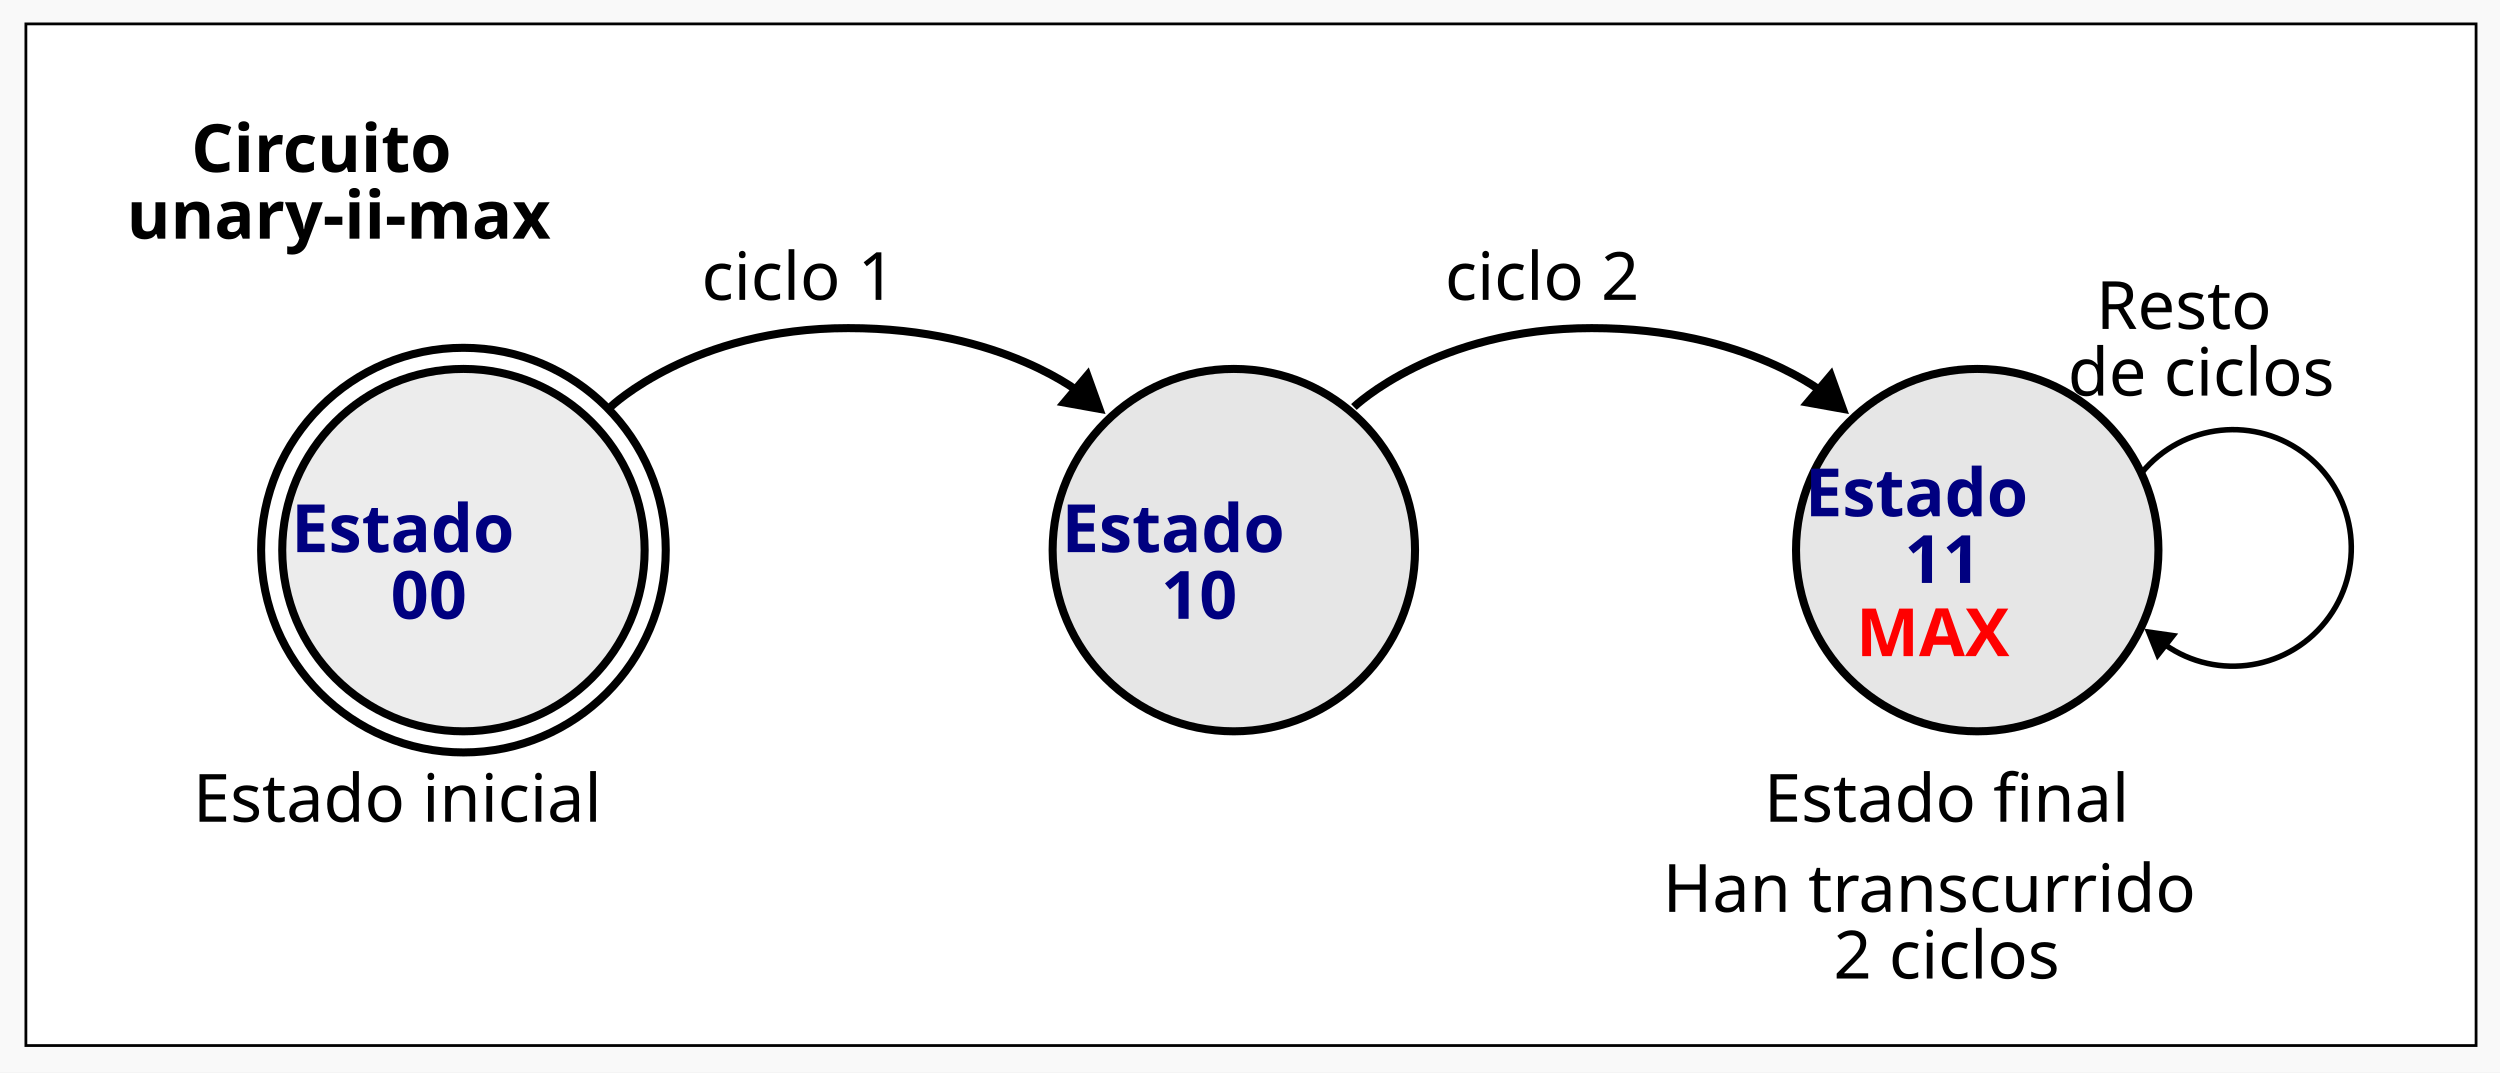
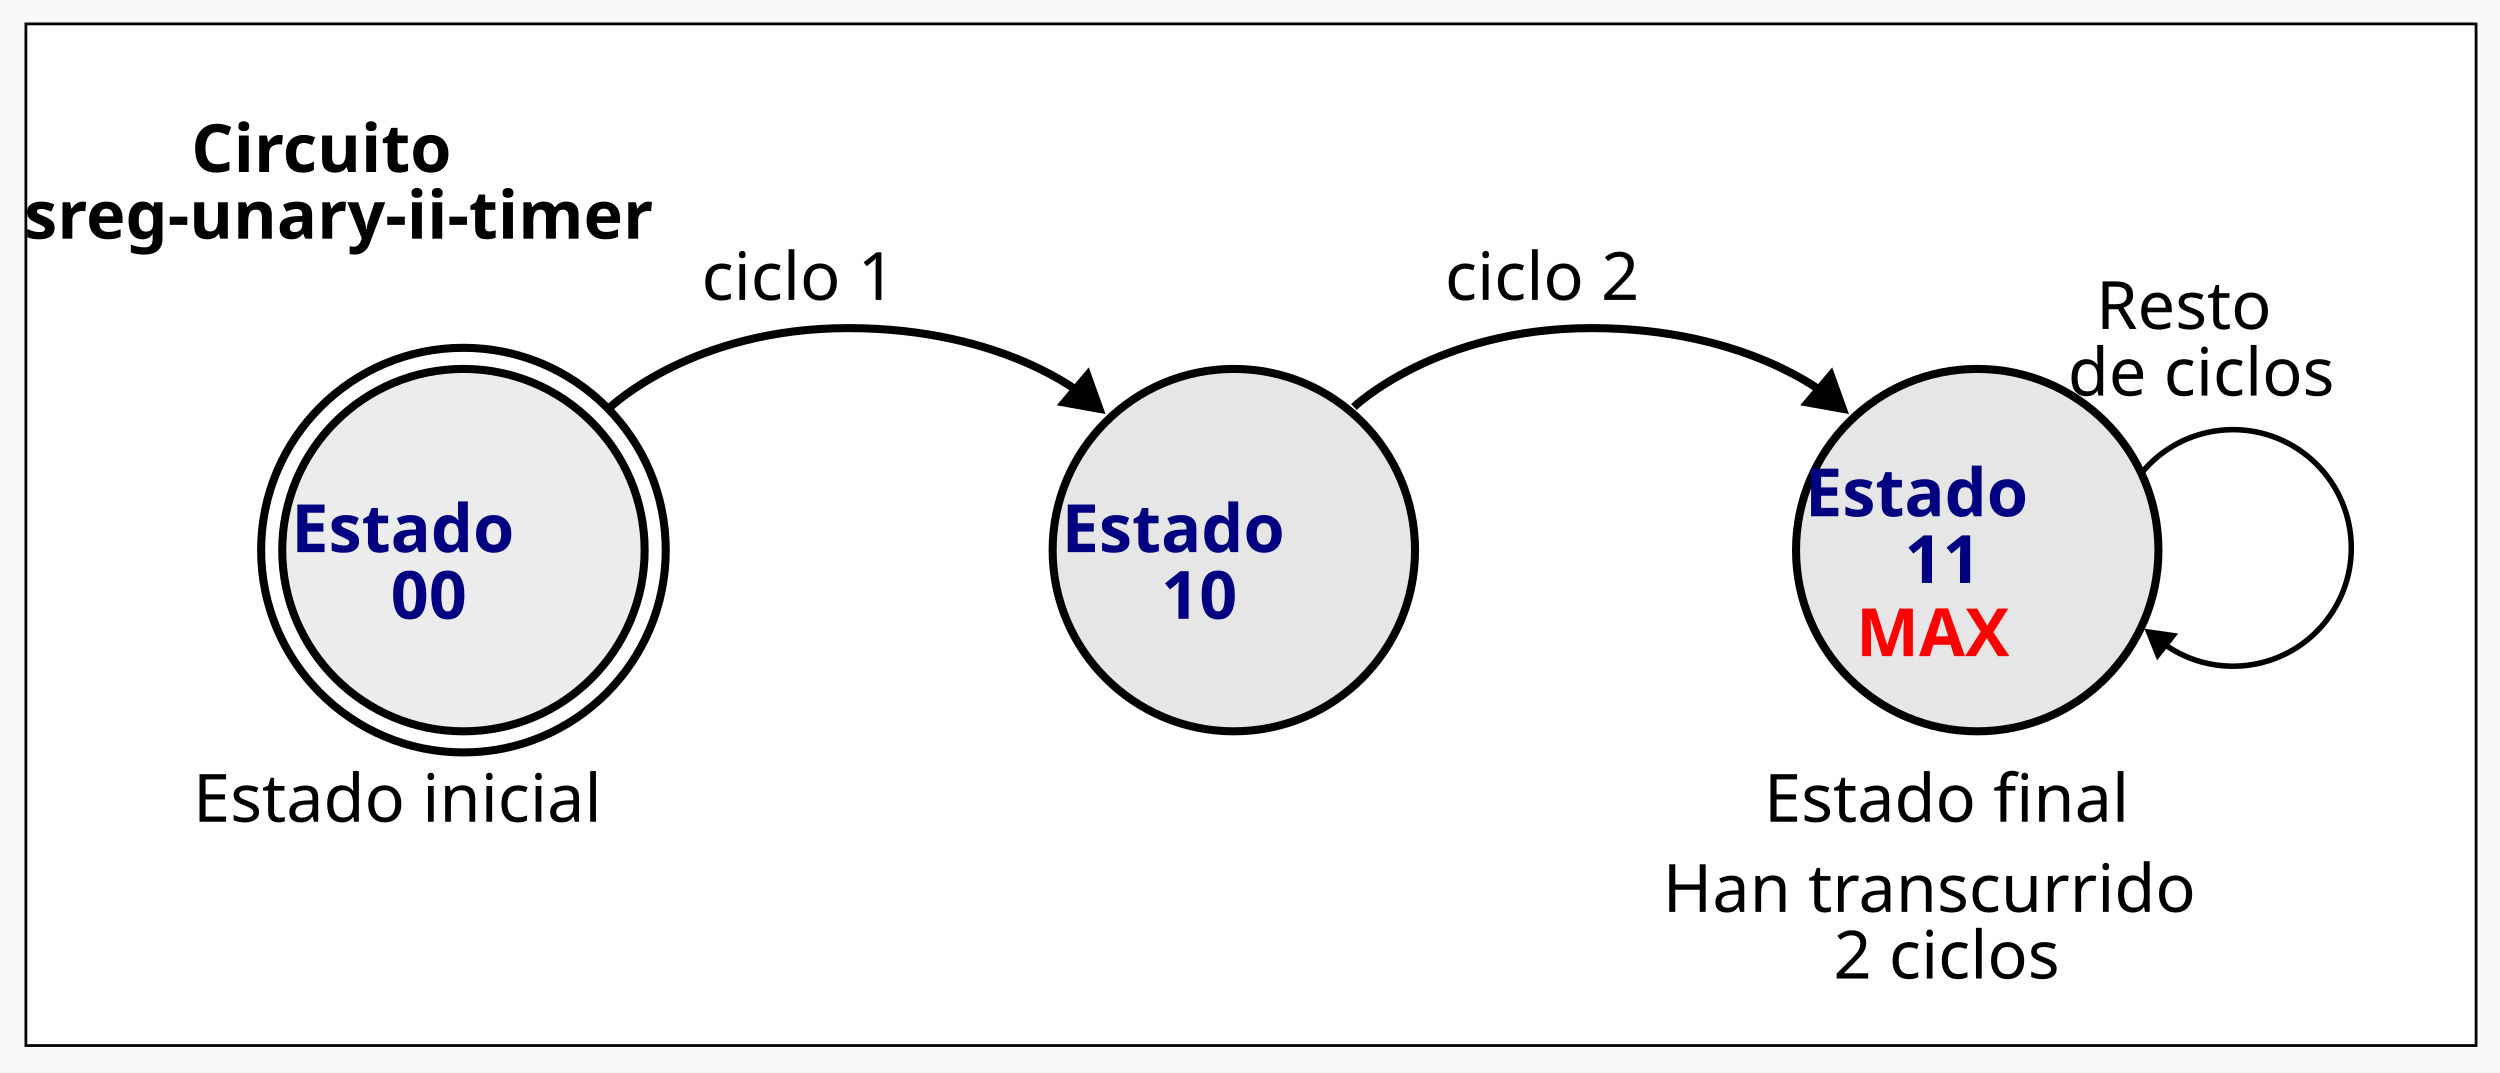
<svg xmlns="http://www.w3.org/2000/svg" width="238.122mm" height="102.152mm" viewBox="0 0 238.122 102.152" version="1.1" id="svg1">
  <defs id="defs1">
    <marker style="overflow:visible" id="marker17" refX="0" refY="0" orient="auto-start-reverse" markerWidth="1" markerHeight="1" viewBox="0 0 1 1" preserveAspectRatio="xMidYMid">
      <path transform="scale(0.5)" style="fill:context-stroke;fill-rule:evenodd;stroke:context-stroke;stroke-width:1pt" d="M 5.77,0 -2.88,5 V -5 Z" id="path17" />
    </marker>
    <marker style="overflow:visible" id="Triangle" refX="0" refY="0" orient="auto-start-reverse" markerWidth="1" markerHeight="1" viewBox="0 0 1 1" preserveAspectRatio="xMidYMid">
      <path transform="scale(0.5)" style="fill:context-stroke;fill-rule:evenodd;stroke:context-stroke;stroke-width:1pt" d="M 5.77,0 -2.88,5 V -5 Z" id="path135" />
    </marker>
  </defs>
  <g id="layer1" transform="translate(0.3319665,-3.982758)">
    <rect style="fill:#f9f9f9;stroke:none;stroke-width:0.265;stroke-dasharray:none" id="rect12" width="238.122" height="102.152" x="-0.332" y="3.983" />
    <rect style="fill:#ffffff;stroke:#000000;stroke-width:0.265;stroke-dasharray:none" id="rect11" width="233.377" height="97.311" x="2.134" y="6.259" />
  </g>
  <g id="layer3" transform="translate(0.3319665,-3.982758)">
    <circle style="fill:#e6e6e6;stroke:#000000;stroke-width:0.768" id="circle4" cx="117.189" cy="56.381" r="17.259" />
    <circle style="fill:#ececec;stroke:#000000;stroke-width:0.768" id="path3" cx="43.81" cy="56.381" r="17.259" />
    <text xml:space="preserve" style="font-weight:bold;font-size:6.35px;line-height:1;font-family:Ubuntu;-inkscape-font-specification:'Ubuntu Bold';text-align:center;writing-mode:lr-tb;direction:ltr;text-anchor:middle;fill:#000080;stroke:none;stroke-width:0.768" x="44.641" y="56.571" id="text1">
      <tspan id="tspan1" style="text-align:center;text-anchor:middle;fill:#000080;stroke:none;stroke-width:0.768" x="44.641" y="56.571">Estado </tspan>
      <tspan style="text-align:center;text-anchor:middle;fill:#000080;stroke:none;stroke-width:0.768" x="44.641" y="62.921" id="tspan2">00</tspan>
    </text>
    <text xml:space="preserve" style="font-weight:bold;font-size:6.35px;line-height:1;font-family:Ubuntu;-inkscape-font-specification:'Ubuntu Bold';text-align:center;writing-mode:lr-tb;direction:ltr;text-anchor:middle;fill:#000080;stroke:none;stroke-width:0.768" x="118.019" y="56.571" id="text4">
      <tspan id="tspan3" style="text-align:center;text-anchor:middle;fill:#000080;stroke:none;stroke-width:0.768" x="118.019" y="56.571">Estado </tspan>
      <tspan style="text-align:center;text-anchor:middle;fill:#000080;stroke:none;stroke-width:0.768" x="118.019" y="62.921" id="tspan4">10</tspan>
    </text>
    <path id="path5" style="fill:none;stroke:#000000;stroke-width:0.768;marker-end:url(#Triangle)" d="m 57.817,42.747 c 0,0 7.82,-7.512 22.645,-7.512 14.826,0 22.426,6.425 22.426,6.425" />
    <text xml:space="preserve" style="font-weight:bold;font-size:6.35px;line-height:1;font-family:Ubuntu;-inkscape-font-specification:'Ubuntu Bold';text-align:center;writing-mode:lr-tb;direction:ltr;text-anchor:middle;fill:#000000;stroke:none;stroke-width:0.768" x="36.058" y="20.362" id="text13">
      <tspan id="tspan12" style="text-align:center;text-anchor:middle;fill:#000000;stroke:none;stroke-width:0.768" x="36.058" y="20.362">Circuito</tspan>
-       <tspan style="text-align:center;text-anchor:middle;fill:#000000;stroke:none;stroke-width:0.768" x="36.058" y="26.712" id="tspan13">unary-ii-max</tspan>
+       <tspan style="text-align:center;text-anchor:middle;fill:#000000;stroke:none;stroke-width:0.768" x="36.058" y="26.712" id="tspan13">sreg-unary-ii-timer</tspan>
    </text>
    <path style="fill:none;stroke:#000000;stroke-width:0.529;stroke-dasharray:none;marker-end:url(#marker17)" id="path16" d="m -209.391,5.328 a 11.265,11.265 0 0 1 -14.834,5.678 11.265,11.265 0 0 1 -5.766,-14.8 11.265,11.265 0 0 1 14.765,-5.855" transform="rotate(-165)" />
    <text xml:space="preserve" style="font-weight:bold;font-size:6.35px;line-height:1;font-family:Ubuntu;-inkscape-font-specification:'Ubuntu Bold';text-align:center;writing-mode:lr-tb;direction:ltr;text-anchor:middle;fill:#000000;stroke:none;stroke-width:0.768" x="41.647" y="82.252" id="text22">
      <tspan style="font-style:normal;font-variant:normal;font-weight:normal;font-stretch:normal;font-family:Ubuntu;-inkscape-font-specification:Ubuntu;text-align:center;text-anchor:middle;fill:#000000;stroke:none;stroke-width:0.768" x="41.647" y="82.252" id="tspan22">Estado inicial</tspan>
    </text>
    <circle style="fill:none;stroke:#000000;stroke-width:0.768" id="circle22" cx="43.81" cy="56.381" r="19.27" />
    <text xml:space="preserve" style="font-weight:bold;font-size:6.35px;line-height:1;font-family:Ubuntu;-inkscape-font-specification:'Ubuntu Bold';text-align:center;writing-mode:lr-tb;direction:ltr;text-anchor:middle;fill:#000000;stroke:none;stroke-width:0.768" x="79.876" y="32.546" id="text23">
      <tspan style="font-style:normal;font-variant:normal;font-weight:normal;font-stretch:normal;font-family:Ubuntu;-inkscape-font-specification:Ubuntu;text-align:center;text-anchor:middle;fill:#000000;stroke:none;stroke-width:0.768" x="79.876" y="32.546" id="tspan23">ciclo 1</tspan>
    </text>
    <text xml:space="preserve" style="font-weight:bold;font-size:6.35px;line-height:1;font-family:Ubuntu;-inkscape-font-specification:'Ubuntu Bold';text-align:center;writing-mode:lr-tb;direction:ltr;text-anchor:middle;fill:#000000;stroke:none;stroke-width:0.768" x="213.458" y="35.314" id="text24">
      <tspan style="font-style:normal;font-variant:normal;font-weight:normal;font-stretch:normal;font-family:Ubuntu;-inkscape-font-specification:Ubuntu;text-align:center;text-anchor:middle;fill:#000000;stroke:none;stroke-width:0.768" x="213.458" y="35.314" id="tspan24">Resto</tspan>
      <tspan style="font-style:normal;font-variant:normal;font-weight:normal;font-stretch:normal;font-family:Ubuntu;-inkscape-font-specification:Ubuntu;text-align:center;text-anchor:middle;fill:#000000;stroke:none;stroke-width:0.768" x="213.458" y="41.664" id="tspan25">de ciclos</tspan>
    </text>
    <text xml:space="preserve" style="font-weight:bold;font-size:6.35px;line-height:1;font-family:Ubuntu;-inkscape-font-specification:'Ubuntu Bold';text-align:center;writing-mode:lr-tb;direction:ltr;text-anchor:middle;fill:#000000;stroke:none;stroke-width:0.768" x="189.211" y="82.252" id="text5">
      <tspan style="font-style:normal;font-variant:normal;font-weight:normal;font-stretch:normal;font-family:Ubuntu;-inkscape-font-specification:Ubuntu;text-align:center;text-anchor:middle;fill:#000000;stroke:none;stroke-width:0.768" x="189.211" y="82.252" id="tspan5">Estado final</tspan>
    </text>
    <circle style="fill:#e6e6e6;stroke:#000000;stroke-width:0.768" id="circle1" cx="187.997" cy="56.381" r="17.259" />
    <text xml:space="preserve" style="font-weight:bold;font-size:6.35px;line-height:1;font-family:Ubuntu;-inkscape-font-specification:'Ubuntu Bold';text-align:center;writing-mode:lr-tb;direction:ltr;text-anchor:middle;fill:#000080;stroke:none;stroke-width:0.768" x="188.827" y="53.157" id="text7">
      <tspan id="tspan6" style="text-align:center;text-anchor:middle;fill:#000080;stroke:none;stroke-width:0.768" x="188.827" y="53.157">Estado </tspan>
      <tspan style="text-align:center;text-anchor:middle;fill:#000080;stroke:none;stroke-width:0.768" x="188.827" y="59.507" id="tspan7">11</tspan>
    </text>
    <path id="path7" style="fill:none;stroke:#000000;stroke-width:0.768;marker-end:url(#Triangle)" d="m 128.626,42.747 c 0,0 7.82,-7.512 22.645,-7.512 14.826,0 22.426,6.425 22.426,6.425" />
    <text xml:space="preserve" style="font-weight:bold;font-size:6.35px;line-height:1;font-family:Ubuntu;-inkscape-font-specification:'Ubuntu Bold';text-align:center;writing-mode:lr-tb;direction:ltr;text-anchor:middle;fill:#000000;stroke:none;stroke-width:0.768" x="150.685" y="32.546" id="text8">
      <tspan style="font-style:normal;font-variant:normal;font-weight:normal;font-stretch:normal;font-family:Ubuntu;-inkscape-font-specification:Ubuntu;text-align:center;text-anchor:middle;fill:#000000;stroke:none;stroke-width:0.768" x="150.685" y="32.546" id="tspan8">ciclo 2</tspan>
    </text>
    <text xml:space="preserve" style="font-weight:bold;font-size:6.35px;line-height:1;font-family:Ubuntu;-inkscape-font-specification:'Ubuntu Bold';text-align:center;writing-mode:lr-tb;direction:ltr;text-anchor:middle;fill:#ff0000;stroke:none;stroke-width:0.768" x="187.891" y="66.479" id="text10">
      <tspan style="text-align:center;text-anchor:middle;fill:#ff0000;stroke:none;stroke-width:0.768" x="187.891" y="66.479" id="tspan10">MAX</tspan>
    </text>
    <text xml:space="preserve" style="font-weight:bold;font-size:6.35px;line-height:1;font-family:Ubuntu;-inkscape-font-specification:'Ubuntu Bold';text-align:center;writing-mode:lr-tb;direction:ltr;text-anchor:middle;fill:#000000;stroke:none;stroke-width:0.768" x="189.211" y="90.834" id="text11">
      <tspan style="font-style:normal;font-variant:normal;font-weight:normal;font-stretch:normal;font-family:Ubuntu;-inkscape-font-specification:Ubuntu;text-align:center;text-anchor:middle;fill:#000000;stroke:none;stroke-width:0.768" x="189.211" y="90.834" id="tspan11">Han transcurrido</tspan>
      <tspan style="font-style:normal;font-variant:normal;font-weight:normal;font-stretch:normal;font-family:Ubuntu;-inkscape-font-specification:Ubuntu;text-align:center;text-anchor:middle;fill:#000000;stroke:none;stroke-width:0.768" x="189.211" y="97.184" id="tspan14">2 ciclos</tspan>
    </text>
  </g>
</svg>
